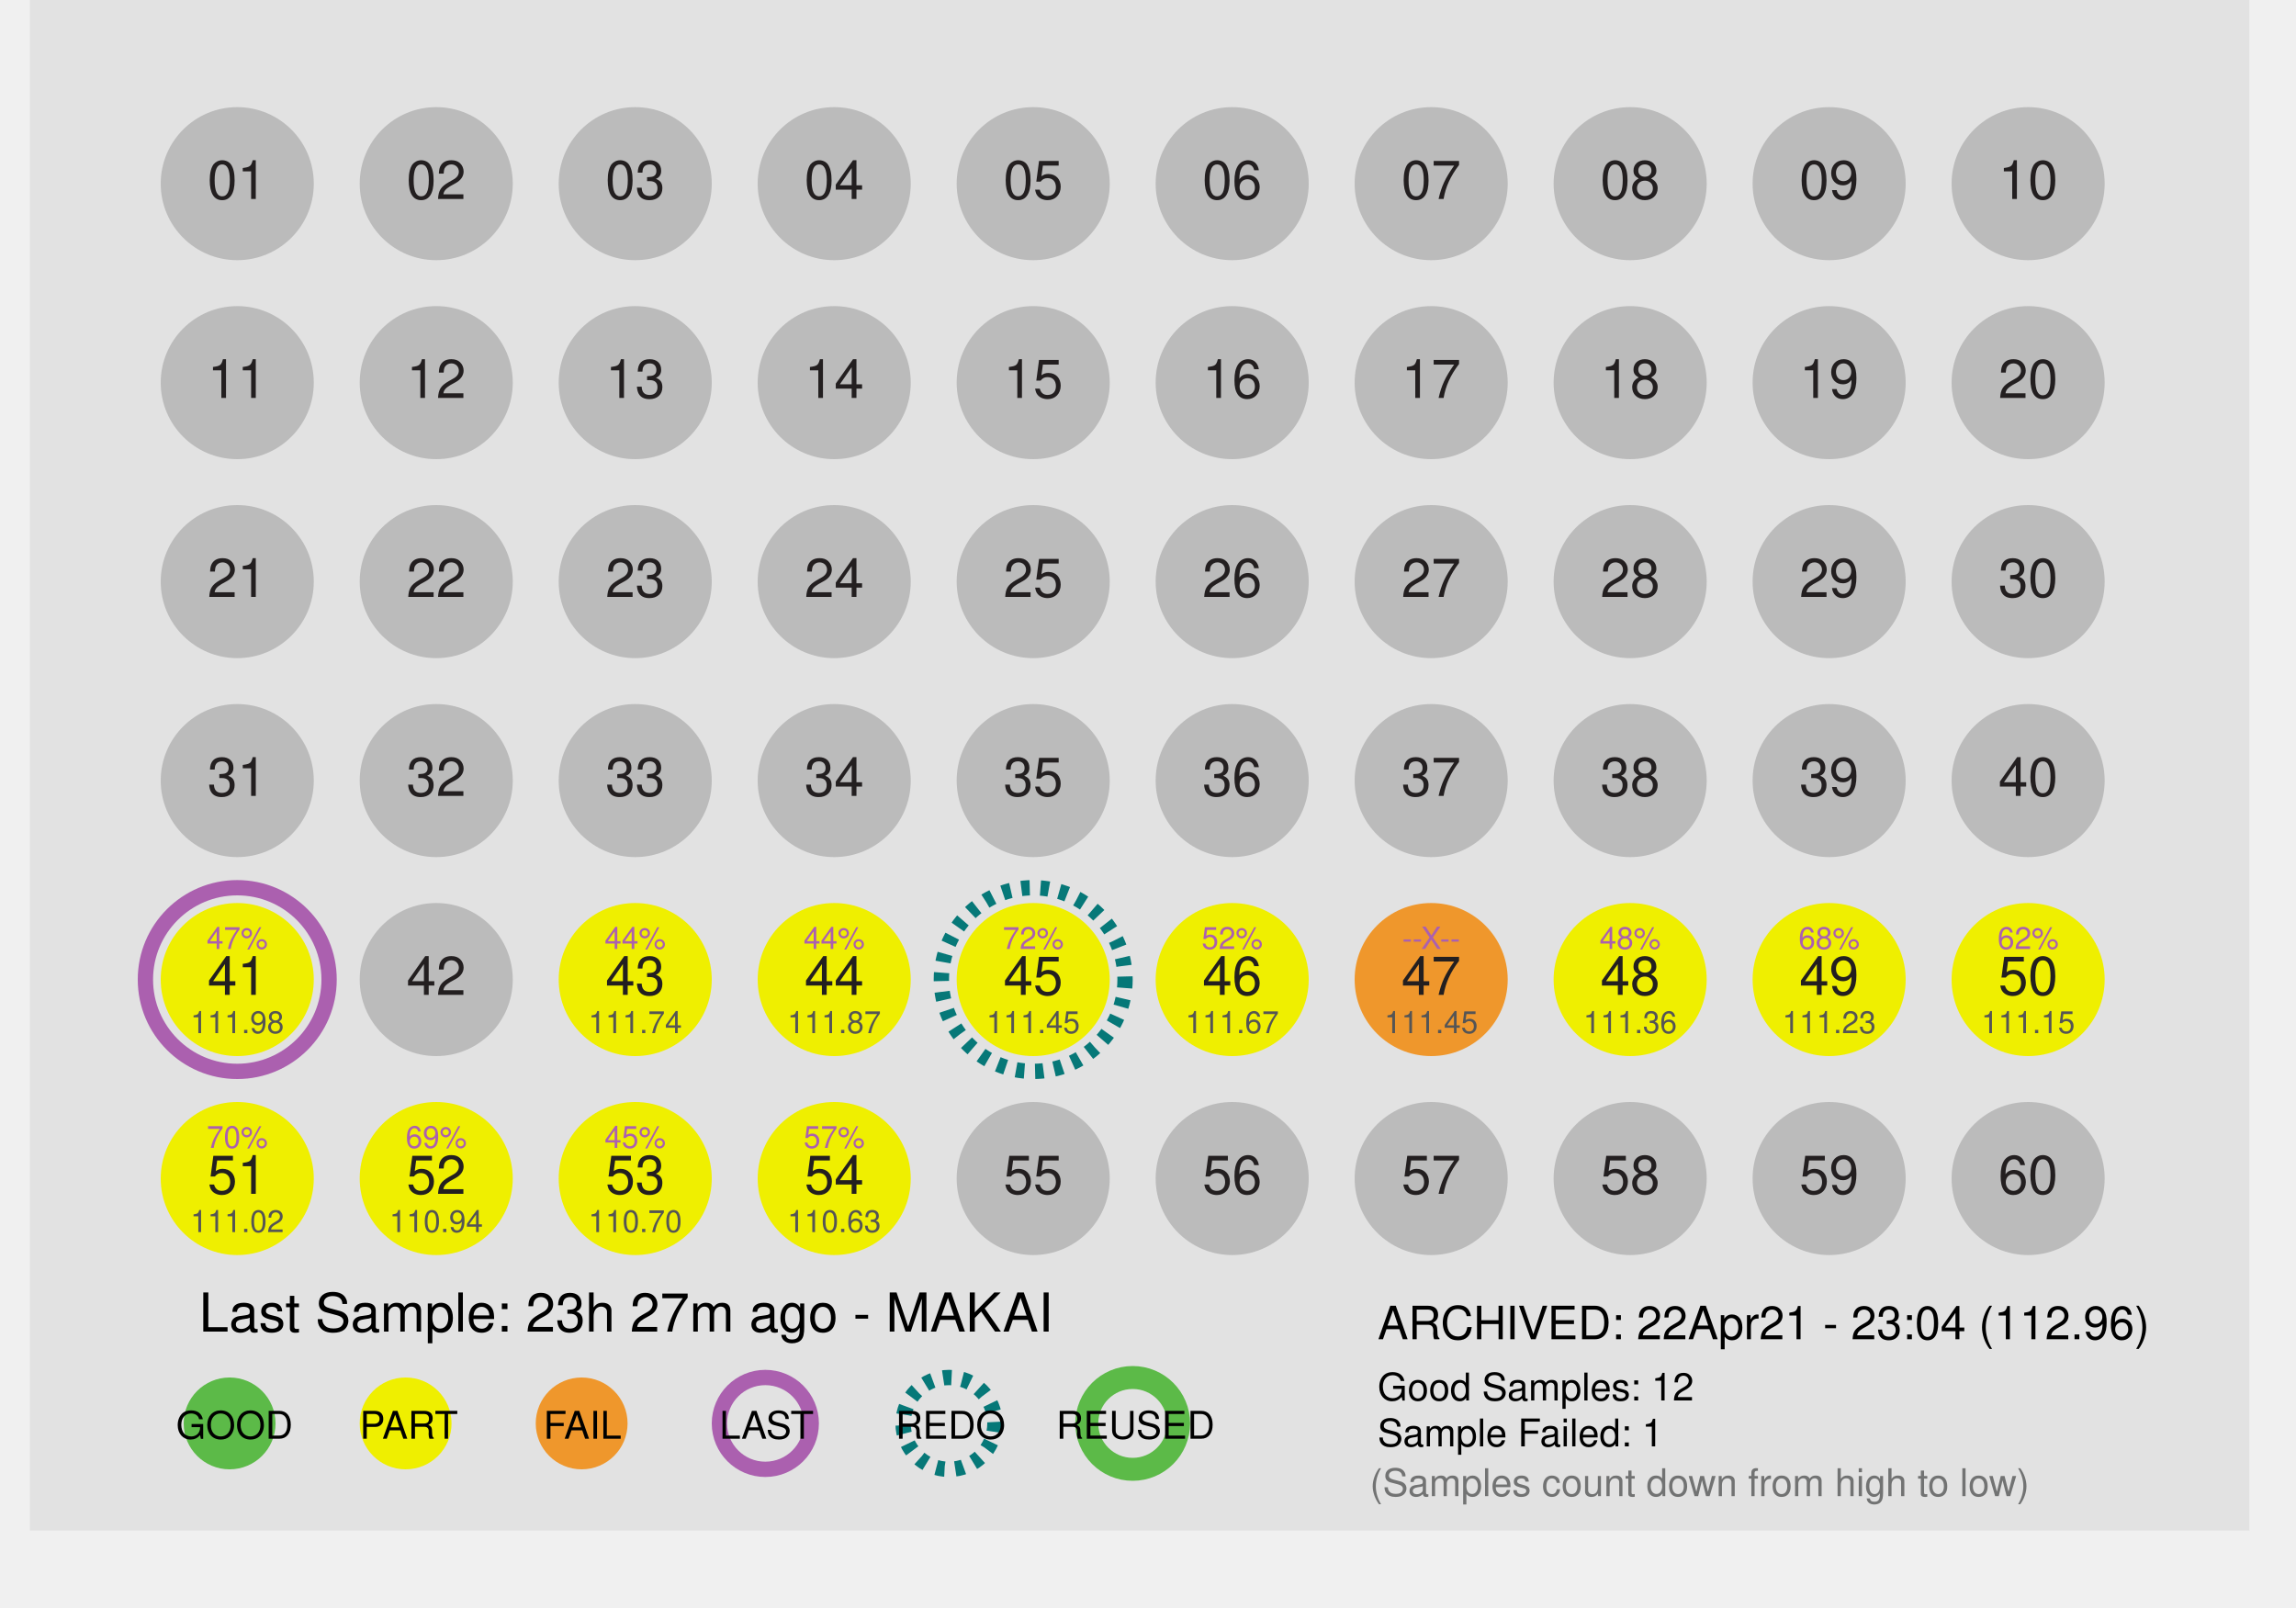
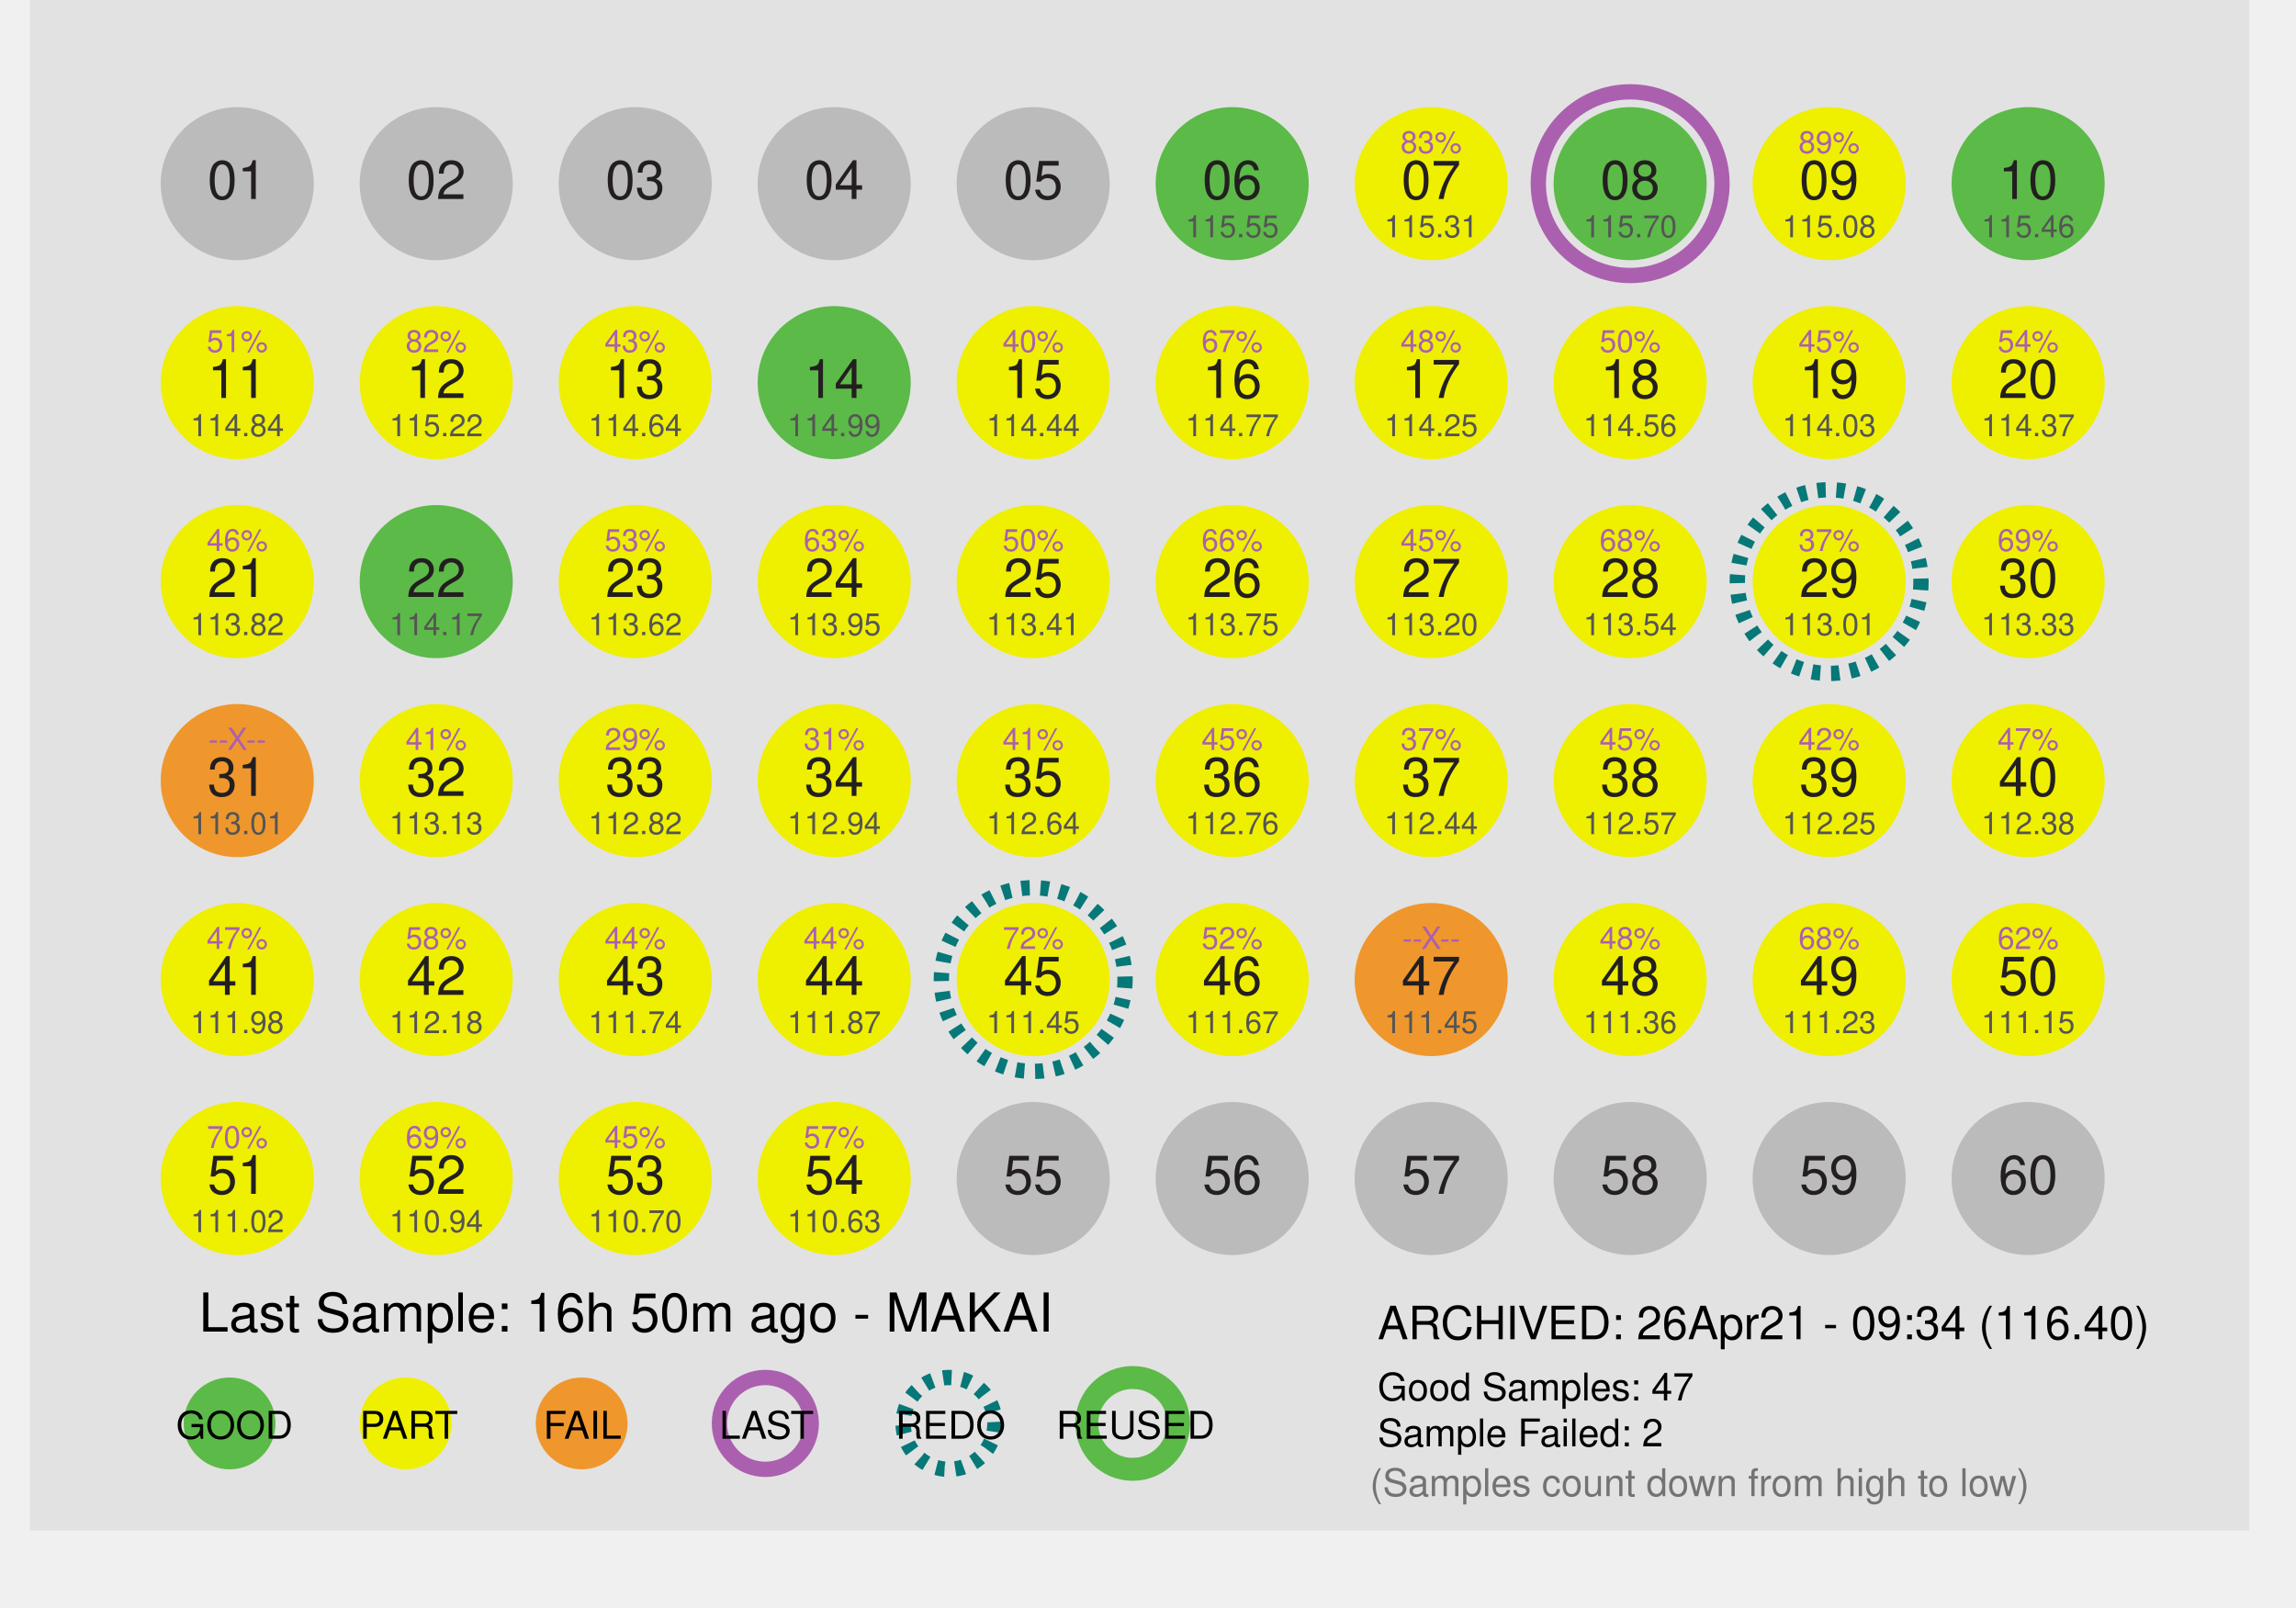
<svg xmlns="http://www.w3.org/2000/svg" id="Layer_1" data-name="Layer 1" x="0px" y="0px" viewBox="0 0 300 210" xml:space="preserve">
  <defs>
    <style>
 .st1 { fill: #dcddde; }
 .st2, .st3 { fill: #fff; }
 .st2 { stroke: #9b509f; }
 .st10, .st2, .st3 { stroke-miterlimit: 10; }
 .st10, .st2 { stroke-width: 2px; }
 .st3 { stroke: #231f20; }
 .st4 { fill: #ef972c; }
 .st5 { fill: #727373; }
 .st6 { fill: #5cba48; }
 .st7, .st8, .st9 { font-size: 7px; }
 .st7, .st8 { fill: #231f20; }
 .te5, .st7, .st9 { font-family: Helvetica; }
 .st8 { font-family: Helvetica-Bold, Helvetica; font-weight: 700; }
 .st9 { fill: #919396; }
 .st10 { fill: none; stroke: #fff; }

 .fill_gray { fill: #bbbbbb; }
 .fill_white { fill: #fff; }
 .stroke_purple { stroke: #ab60af; fill:none; stroke-width: 2px; }
 .stroke_black  { stroke: #000; fill:none; stroke-width: 2px; }
 .stroke_blue  { stroke: #067878; fill:none; stroke-width: 2px; stroke-dasharray:1.1 1.4;}
 .stroke_green  { stroke: #5cba48; fill:none; stroke-width: 3px;}
 .stroke_dash  { stroke-dasharray:1.1 1.4;}
 .stroke_2px { stroke-width: 2px; }
 .stroke_white { fill: none; stroke: #fff; }
 .stroke_none {stroke: none; fill:none};
 .stroke_darkGray { stroke: #231f20; fill: none; stroke-width: 2px;}
 .fill_orange { fill: #ef972c; }
 .fill_yellow { fill: #efef00; }
 .fill_lightgray { fill: #e2e2e2; }
 .thick_orange     { stroke-width:4px; fill:none; stroke: #ef972c; }
 .thick_yellow     { stroke-width:4px; fill:none; stroke: #f7ca0b; }
 .thick_gray       { stroke-width:4px; fill:none; stroke: #bbbbbb; }
 .thick_green      { stroke-width:4px; fill:none; stroke: #5cba48; }
 .fill_green { fill: #5cba48; }
 .font_size4 { font-size: 4px; }
 .font_size5 { font-size: 5px; }
 .font_size6 { font-size: 6px; }
 .font_size7 { font-size: 7px; }
 .font_size9 { font-size: 9px; }
 .fill_red {fill: #e24466; }
 .fill_purple {fill:#ab60af;}
 .fill_darkgray { fill: #555555; }
 .font_helv { font-family: Helvetica; }
 .font_helvBold { font-family: Helvetica-Bold, Helvetica; font-weight: 700; }
 .fill_lightergray { fill: #919396; }
    </style>
  </defs>
  <rect class="fill_lightgray" x="3.91" width="290" height="200" />
  <circle desc="c_big_01" class="stroke_none" cx="31" cy="24" r="12" />
  <circle desc="c_big_02" class="stroke_none" cx="57" cy="24" r="12" />
  <circle desc="c_big_03" class="stroke_none" cx="83" cy="24" r="12" />
  <circle desc="c_big_04" class="stroke_none" cx="109" cy="24" r="12" />
  <circle desc="c_big_05" class="stroke_none" cx="135" cy="24" r="12" />
  <circle desc="c_big_06" class="stroke_none" cx="161" cy="24" r="12" />
  <circle desc="c_big_07" class="stroke_none" cx="187" cy="24" r="12" />
-   <circle desc="c_big_08" class="stroke_none" cx="213" cy="24" r="12" />
+   <circle desc="c_big_08" class="stroke_purple" cx="213" cy="24" r="12" />
  <circle desc="c_big_09" class="stroke_none" cx="239" cy="24" r="12" />
  <circle desc="c_big_10" class="stroke_none" cx="265" cy="24" r="12" />
  <circle desc="c_big_11" class="stroke_none" cx="31" cy="50" r="12" />
  <circle desc="c_big_12" class="stroke_none" cx="57" cy="50" r="12" />
  <circle desc="c_big_13" class="stroke_none" cx="83" cy="50" r="12" />
  <circle desc="c_big_14" class="stroke_none" cx="109" cy="50" r="12" />
  <circle desc="c_big_15" class="stroke_none" cx="135" cy="50" r="12" />
  <circle desc="c_big_16" class="stroke_none" cx="161" cy="50" r="12" />
  <circle desc="c_big_17" class="stroke_none" cx="187" cy="50" r="12" />
  <circle desc="c_big_18" class="stroke_none" cx="213" cy="50" r="12" />
  <circle desc="c_big_19" class="stroke_none" cx="239" cy="50" r="12" />
  <circle desc="c_big_20" class="stroke_none" cx="265" cy="50" r="12" />
  <circle desc="c_big_21" class="stroke_none" cx="31" cy="76" r="12" />
  <circle desc="c_big_22" class="stroke_none" cx="57" cy="76" r="12" />
  <circle desc="c_big_23" class="stroke_none" cx="83" cy="76" r="12" />
  <circle desc="c_big_24" class="stroke_none" cx="109" cy="76" r="12" />
  <circle desc="c_big_25" class="stroke_none" cx="135" cy="76" r="12" />
  <circle desc="c_big_26" class="stroke_none" cx="161" cy="76" r="12" />
  <circle desc="c_big_27" class="stroke_none" cx="187" cy="76" r="12" />
  <circle desc="c_big_28" class="stroke_none" cx="213" cy="76" r="12" />
-   <circle desc="c_big_29" class="stroke_none" cx="239" cy="76" r="12" />
+   <circle desc="c_big_29" class="stroke_blue" cx="239" cy="76" r="12" />
  <circle desc="c_big_30" class="stroke_none" cx="265" cy="76" r="12" />
  <circle desc="c_big_31" class="stroke_none" cx="31" cy="102" r="12" />
  <circle desc="c_big_32" class="stroke_none" cx="57" cy="102" r="12" />
  <circle desc="c_big_33" class="stroke_none" cx="83" cy="102" r="12" />
  <circle desc="c_big_34" class="stroke_none" cx="109" cy="102" r="12" />
  <circle desc="c_big_35" class="stroke_none" cx="135" cy="102" r="12" />
  <circle desc="c_big_36" class="stroke_none" cx="161" cy="102" r="12" />
  <circle desc="c_big_37" class="stroke_none" cx="187" cy="102" r="12" />
  <circle desc="c_big_38" class="stroke_none" cx="213" cy="102" r="12" />
  <circle desc="c_big_39" class="stroke_none" cx="239" cy="102" r="12" />
  <circle desc="c_big_40" class="stroke_none" cx="265" cy="102" r="12" />
-   <circle desc="c_big_41" class="stroke_purple" cx="31" cy="128" r="12" />
+   <circle desc="c_big_41" class="stroke_none" cx="31" cy="128" r="12" />
  <circle desc="c_big_42" class="stroke_none" cx="57" cy="128" r="12" />
  <circle desc="c_big_43" class="stroke_none" cx="83" cy="128" r="12" />
  <circle desc="c_big_44" class="stroke_none" cx="109" cy="128" r="12" />
  <circle desc="c_big_45" class="stroke_blue" cx="135" cy="128" r="12" />
  <circle desc="c_big_46" class="stroke_none" cx="161" cy="128" r="12" />
  <circle desc="c_big_47" class="stroke_none" cx="187" cy="128" r="12" />
  <circle desc="c_big_48" class="stroke_none" cx="213" cy="128" r="12" />
  <circle desc="c_big_49" class="stroke_none" cx="239" cy="128" r="12" />
  <circle desc="c_big_50" class="stroke_none" cx="265" cy="128" r="12" />
  <circle desc="c_big_51" class="stroke_none" cx="31" cy="154" r="12" />
  <circle desc="c_big_52" class="stroke_none" cx="57" cy="154" r="12" />
  <circle desc="c_big_53" class="stroke_none" cx="83" cy="154" r="12" />
  <circle desc="c_big_54" class="stroke_none" cx="109" cy="154" r="12" />
  <circle desc="c_big_55" class="stroke_none" cx="135" cy="154" r="12" />
  <circle desc="c_big_56" class="stroke_none" cx="161" cy="154" r="12" />
  <circle desc="c_big_57" class="stroke_none" cx="187" cy="154" r="12" />
  <circle desc="c_big_58" class="stroke_none" cx="213" cy="154" r="12" />
  <circle desc="c_big_59" class="stroke_none" cx="239" cy="154" r="12" />
  <circle desc="c_big_60" class="stroke_none" cx="265" cy="154" r="12" />
  <circle desc="c_small_01" class="fill_gray" cx="31" cy="24" r="10" />
  <circle desc="c_small_02" class="fill_gray" cx="57" cy="24" r="10" />
  <circle desc="c_small_03" class="fill_gray" cx="83" cy="24" r="10" />
  <circle desc="c_small_04" class="fill_gray" cx="109" cy="24" r="10" />
  <circle desc="c_small_05" class="fill_gray" cx="135" cy="24" r="10" />
-   <circle desc="c_small_06" class="fill_gray" cx="161" cy="24" r="10" />
-   <circle desc="c_small_07" class="fill_gray" cx="187" cy="24" r="10" />
-   <circle desc="c_small_08" class="fill_gray" cx="213" cy="24" r="10" />
-   <circle desc="c_small_09" class="fill_gray" cx="239" cy="24" r="10" />
-   <circle desc="c_small_10" class="fill_gray" cx="265" cy="24" r="10" />
-   <circle desc="c_small_11" class="fill_gray" cx="31" cy="50" r="10" />
-   <circle desc="c_small_12" class="fill_gray" cx="57" cy="50" r="10" />
-   <circle desc="c_small_13" class="fill_gray" cx="83" cy="50" r="10" />
-   <circle desc="c_small_14" class="fill_gray" cx="109" cy="50" r="10" />
-   <circle desc="c_small_15" class="fill_gray" cx="135" cy="50" r="10" />
-   <circle desc="c_small_16" class="fill_gray" cx="161" cy="50" r="10" />
-   <circle desc="c_small_17" class="fill_gray" cx="187" cy="50" r="10" />
-   <circle desc="c_small_18" class="fill_gray" cx="213" cy="50" r="10" />
-   <circle desc="c_small_19" class="fill_gray" cx="239" cy="50" r="10" />
-   <circle desc="c_small_20" class="fill_gray" cx="265" cy="50" r="10" />
-   <circle desc="c_small_21" class="fill_gray" cx="31" cy="76" r="10" />
-   <circle desc="c_small_22" class="fill_gray" cx="57" cy="76" r="10" />
-   <circle desc="c_small_23" class="fill_gray" cx="83" cy="76" r="10" />
-   <circle desc="c_small_24" class="fill_gray" cx="109" cy="76" r="10" />
-   <circle desc="c_small_25" class="fill_gray" cx="135" cy="76" r="10" />
-   <circle desc="c_small_26" class="fill_gray" cx="161" cy="76" r="10" />
-   <circle desc="c_small_27" class="fill_gray" cx="187" cy="76" r="10" />
-   <circle desc="c_small_28" class="fill_gray" cx="213" cy="76" r="10" />
-   <circle desc="c_small_29" class="fill_gray" cx="239" cy="76" r="10" />
-   <circle desc="c_small_30" class="fill_gray" cx="265" cy="76" r="10" />
-   <circle desc="c_small_31" class="fill_gray" cx="31" cy="102" r="10" />
-   <circle desc="c_small_32" class="fill_gray" cx="57" cy="102" r="10" />
-   <circle desc="c_small_33" class="fill_gray" cx="83" cy="102" r="10" />
-   <circle desc="c_small_34" class="fill_gray" cx="109" cy="102" r="10" />
-   <circle desc="c_small_35" class="fill_gray" cx="135" cy="102" r="10" />
-   <circle desc="c_small_36" class="fill_gray" cx="161" cy="102" r="10" />
-   <circle desc="c_small_37" class="fill_gray" cx="187" cy="102" r="10" />
-   <circle desc="c_small_38" class="fill_gray" cx="213" cy="102" r="10" />
-   <circle desc="c_small_39" class="fill_gray" cx="239" cy="102" r="10" />
-   <circle desc="c_small_40" class="fill_gray" cx="265" cy="102" r="10" />
+   <circle desc="c_small_06" class="fill_green" cx="161" cy="24" r="10" />
+   <circle desc="c_small_07" class="fill_yellow" cx="187" cy="24" r="10" />
+   <circle desc="c_small_08" class="fill_green" cx="213" cy="24" r="10" />
+   <circle desc="c_small_09" class="fill_yellow" cx="239" cy="24" r="10" />
+   <circle desc="c_small_10" class="fill_green" cx="265" cy="24" r="10" />
+   <circle desc="c_small_11" class="fill_yellow" cx="31" cy="50" r="10" />
+   <circle desc="c_small_12" class="fill_yellow" cx="57" cy="50" r="10" />
+   <circle desc="c_small_13" class="fill_yellow" cx="83" cy="50" r="10" />
+   <circle desc="c_small_14" class="fill_green" cx="109" cy="50" r="10" />
+   <circle desc="c_small_15" class="fill_yellow" cx="135" cy="50" r="10" />
+   <circle desc="c_small_16" class="fill_yellow" cx="161" cy="50" r="10" />
+   <circle desc="c_small_17" class="fill_yellow" cx="187" cy="50" r="10" />
+   <circle desc="c_small_18" class="fill_yellow" cx="213" cy="50" r="10" />
+   <circle desc="c_small_19" class="fill_yellow" cx="239" cy="50" r="10" />
+   <circle desc="c_small_20" class="fill_yellow" cx="265" cy="50" r="10" />
+   <circle desc="c_small_21" class="fill_yellow" cx="31" cy="76" r="10" />
+   <circle desc="c_small_22" class="fill_green" cx="57" cy="76" r="10" />
+   <circle desc="c_small_23" class="fill_yellow" cx="83" cy="76" r="10" />
+   <circle desc="c_small_24" class="fill_yellow" cx="109" cy="76" r="10" />
+   <circle desc="c_small_25" class="fill_yellow" cx="135" cy="76" r="10" />
+   <circle desc="c_small_26" class="fill_yellow" cx="161" cy="76" r="10" />
+   <circle desc="c_small_27" class="fill_yellow" cx="187" cy="76" r="10" />
+   <circle desc="c_small_28" class="fill_yellow" cx="213" cy="76" r="10" />
+   <circle desc="c_small_29" class="fill_yellow" cx="239" cy="76" r="10" />
+   <circle desc="c_small_30" class="fill_yellow" cx="265" cy="76" r="10" />
+   <circle desc="c_small_31" class="fill_orange" cx="31" cy="102" r="10" />
+   <circle desc="c_small_32" class="fill_yellow" cx="57" cy="102" r="10" />
+   <circle desc="c_small_33" class="fill_yellow" cx="83" cy="102" r="10" />
+   <circle desc="c_small_34" class="fill_yellow" cx="109" cy="102" r="10" />
+   <circle desc="c_small_35" class="fill_yellow" cx="135" cy="102" r="10" />
+   <circle desc="c_small_36" class="fill_yellow" cx="161" cy="102" r="10" />
+   <circle desc="c_small_37" class="fill_yellow" cx="187" cy="102" r="10" />
+   <circle desc="c_small_38" class="fill_yellow" cx="213" cy="102" r="10" />
+   <circle desc="c_small_39" class="fill_yellow" cx="239" cy="102" r="10" />
+   <circle desc="c_small_40" class="fill_yellow" cx="265" cy="102" r="10" />
  <circle desc="c_small_41" class="fill_yellow" cx="31" cy="128" r="10" />
-   <circle desc="c_small_42" class="fill_gray" cx="57" cy="128" r="10" />
+   <circle desc="c_small_42" class="fill_yellow" cx="57" cy="128" r="10" />
  <circle desc="c_small_43" class="fill_yellow" cx="83" cy="128" r="10" />
  <circle desc="c_small_44" class="fill_yellow" cx="109" cy="128" r="10" />
  <circle desc="c_small_45" class="fill_yellow" cx="135" cy="128" r="10" />
  <circle desc="c_small_46" class="fill_yellow" cx="161" cy="128" r="10" />
  <circle desc="c_small_47" class="fill_orange" cx="187" cy="128" r="10" />
  <circle desc="c_small_48" class="fill_yellow" cx="213" cy="128" r="10" />
  <circle desc="c_small_49" class="fill_yellow" cx="239" cy="128" r="10" />
  <circle desc="c_small_50" class="fill_yellow" cx="265" cy="128" r="10" />
  <circle desc="c_small_51" class="fill_yellow" cx="31" cy="154" r="10" />
  <circle desc="c_small_52" class="fill_yellow" cx="57" cy="154" r="10" />
  <circle desc="c_small_53" class="fill_yellow" cx="83" cy="154" r="10" />
  <circle desc="c_small_54" class="fill_yellow" cx="109" cy="154" r="10" />
  <circle desc="c_small_55" class="fill_gray" cx="135" cy="154" r="10" />
  <circle desc="c_small_56" class="fill_gray" cx="161" cy="154" r="10" />
  <circle desc="c_small_57" class="fill_gray" cx="187" cy="154" r="10" />
  <circle desc="c_small_58" class="fill_gray" cx="213" cy="154" r="10" />
  <circle desc="c_small_59" class="fill_gray" cx="239" cy="154" r="10" />
  <circle desc="c_small_60" class="fill_gray" cx="265" cy="154" r="10" />
  <text desc="t_label_01" class="st7" text-anchor="middle" transform="translate(31 26)">01</text>
  <text desc="t_label_02" class="st7" text-anchor="middle" transform="translate(57 26)">02</text>
  <text desc="t_label_03" class="st7" text-anchor="middle" transform="translate(83 26)">03</text>
  <text desc="t_label_04" class="st7" text-anchor="middle" transform="translate(109 26)">04</text>
  <text desc="t_label_05" class="st7" text-anchor="middle" transform="translate(135 26)">05</text>
  <text desc="t_label_06" class="st7" text-anchor="middle" transform="translate(161 26)">06</text>
  <text desc="t_label_07" class="st7" text-anchor="middle" transform="translate(187 26)">07</text>
  <text desc="t_label_08" class="st7" text-anchor="middle" transform="translate(213 26)">08</text>
  <text desc="t_label_09" class="st7" text-anchor="middle" transform="translate(239 26)">09</text>
  <text desc="t_label_10" class="st7" text-anchor="middle" transform="translate(265 26)">10</text>
  <text desc="t_label_11" class="st7" text-anchor="middle" transform="translate(31 52)">11</text>
  <text desc="t_label_12" class="st7" text-anchor="middle" transform="translate(57 52)">12</text>
  <text desc="t_label_13" class="st7" text-anchor="middle" transform="translate(83 52)">13</text>
  <text desc="t_label_14" class="st7" text-anchor="middle" transform="translate(109 52)">14</text>
  <text desc="t_label_15" class="st7" text-anchor="middle" transform="translate(135 52)">15</text>
  <text desc="t_label_16" class="st7" text-anchor="middle" transform="translate(161 52)">16</text>
  <text desc="t_label_17" class="st7" text-anchor="middle" transform="translate(187 52)">17</text>
  <text desc="t_label_18" class="st7" text-anchor="middle" transform="translate(213 52)">18</text>
  <text desc="t_label_19" class="st7" text-anchor="middle" transform="translate(239 52)">19</text>
  <text desc="t_label_20" class="st7" text-anchor="middle" transform="translate(265 52)">20</text>
  <text desc="t_label_21" class="st7" text-anchor="middle" transform="translate(31 78)">21</text>
  <text desc="t_label_22" class="st7" text-anchor="middle" transform="translate(57 78)">22</text>
  <text desc="t_label_23" class="st7" text-anchor="middle" transform="translate(83 78)">23</text>
  <text desc="t_label_24" class="st7" text-anchor="middle" transform="translate(109 78)">24</text>
  <text desc="t_label_25" class="st7" text-anchor="middle" transform="translate(135 78)">25</text>
  <text desc="t_label_26" class="st7" text-anchor="middle" transform="translate(161 78)">26</text>
  <text desc="t_label_27" class="st7" text-anchor="middle" transform="translate(187 78)">27</text>
  <text desc="t_label_28" class="st7" text-anchor="middle" transform="translate(213 78)">28</text>
  <text desc="t_label_29" class="st7" text-anchor="middle" transform="translate(239 78)">29</text>
  <text desc="t_label_30" class="st7" text-anchor="middle" transform="translate(265 78)">30</text>
  <text desc="t_label_31" class="st7" text-anchor="middle" transform="translate(31 104)">31</text>
  <text desc="t_label_32" class="st7" text-anchor="middle" transform="translate(57 104)">32</text>
  <text desc="t_label_33" class="st7" text-anchor="middle" transform="translate(83 104)">33</text>
  <text desc="t_label_34" class="st7" text-anchor="middle" transform="translate(109 104)">34</text>
  <text desc="t_label_35" class="st7" text-anchor="middle" transform="translate(135 104)">35</text>
  <text desc="t_label_36" class="st7" text-anchor="middle" transform="translate(161 104)">36</text>
  <text desc="t_label_37" class="st7" text-anchor="middle" transform="translate(187 104)">37</text>
  <text desc="t_label_38" class="st7" text-anchor="middle" transform="translate(213 104)">38</text>
  <text desc="t_label_39" class="st7" text-anchor="middle" transform="translate(239 104)">39</text>
  <text desc="t_label_40" class="st7" text-anchor="middle" transform="translate(265 104)">40</text>
  <text desc="t_label_41" class="st7" text-anchor="middle" transform="translate(31 130)">41</text>
  <text desc="t_label_42" class="st7" text-anchor="middle" transform="translate(57 130)">42</text>
  <text desc="t_label_43" class="st7" text-anchor="middle" transform="translate(83 130)">43</text>
  <text desc="t_label_44" class="st7" text-anchor="middle" transform="translate(109 130)">44</text>
  <text desc="t_label_45" class="st7" text-anchor="middle" transform="translate(135 130)">45</text>
  <text desc="t_label_46" class="st7" text-anchor="middle" transform="translate(161 130)">46</text>
  <text desc="t_label_47" class="st7" text-anchor="middle" transform="translate(187 130)">47</text>
  <text desc="t_label_48" class="st7" text-anchor="middle" transform="translate(213 130)">48</text>
  <text desc="t_label_49" class="st7" text-anchor="middle" transform="translate(239 130)">49</text>
  <text desc="t_label_50" class="st7" text-anchor="middle" transform="translate(265 130)">50</text>
  <text desc="t_label_51" class="st7" text-anchor="middle" transform="translate(31 156)">51</text>
  <text desc="t_label_52" class="st7" text-anchor="middle" transform="translate(57 156)">52</text>
  <text desc="t_label_53" class="st7" text-anchor="middle" transform="translate(83 156)">53</text>
  <text desc="t_label_54" class="st7" text-anchor="middle" transform="translate(109 156)">54</text>
  <text desc="t_label_55" class="st7" text-anchor="middle" transform="translate(135 156)">55</text>
  <text desc="t_label_56" class="st7" text-anchor="middle" transform="translate(161 156)">56</text>
  <text desc="t_label_57" class="st7" text-anchor="middle" transform="translate(187 156)">57</text>
  <text desc="t_label_58" class="st7" text-anchor="middle" transform="translate(213 156)">58</text>
  <text desc="t_label_59" class="st7" text-anchor="middle" transform="translate(239 156)">59</text>
  <text desc="t_label_60" class="st7" text-anchor="middle" transform="translate(265 156)">60</text>
  <text desc="pct_label_01" text-anchor="middle" class="te5 font_size4 fill_purple" transform="translate(31 20)" />
  <text desc="pct_label_02" text-anchor="middle" class="te5 font_size4 fill_purple" transform="translate(57 20)" />
  <text desc="pct_label_03" text-anchor="middle" class="te5 font_size4 fill_purple" transform="translate(83 20)" />
  <text desc="pct_label_04" text-anchor="middle" class="te5 font_size4 fill_purple" transform="translate(109 20)" />
  <text desc="pct_label_05" text-anchor="middle" class="te5 font_size4 fill_purple" transform="translate(135 20)" />
  <text desc="pct_label_06" text-anchor="middle" class="te5 font_size4 fill_purple" transform="translate(161 20)" />
-   <text desc="pct_label_07" text-anchor="middle" class="te5 font_size4 fill_purple" transform="translate(187 20)" />
+   <text desc="pct_label_07" text-anchor="middle" class="te5 font_size4 fill_purple" transform="translate(187 20)">83%</text>
  <text desc="pct_label_08" text-anchor="middle" class="te5 font_size4 fill_purple" transform="translate(213 20)" />
-   <text desc="pct_label_09" text-anchor="middle" class="te5 font_size4 fill_purple" transform="translate(239 20)" />
+   <text desc="pct_label_09" text-anchor="middle" class="te5 font_size4 fill_purple" transform="translate(239 20)">89%</text>
  <text desc="pct_label_10" text-anchor="middle" class="te5 font_size4 fill_purple" transform="translate(265 20)" />
-   <text desc="pct_label_11" text-anchor="middle" class="te5 font_size4 fill_purple" transform="translate(31 46)" />
-   <text desc="pct_label_12" text-anchor="middle" class="te5 font_size4 fill_purple" transform="translate(57 46)" />
-   <text desc="pct_label_13" text-anchor="middle" class="te5 font_size4 fill_purple" transform="translate(83 46)" />
+   <text desc="pct_label_11" text-anchor="middle" class="te5 font_size4 fill_purple" transform="translate(31 46)">51%</text>
+   <text desc="pct_label_12" text-anchor="middle" class="te5 font_size4 fill_purple" transform="translate(57 46)">82%</text>
+   <text desc="pct_label_13" text-anchor="middle" class="te5 font_size4 fill_purple" transform="translate(83 46)">43%</text>
  <text desc="pct_label_14" text-anchor="middle" class="te5 font_size4 fill_purple" transform="translate(109 46)" />
-   <text desc="pct_label_15" text-anchor="middle" class="te5 font_size4 fill_purple" transform="translate(135 46)" />
-   <text desc="pct_label_16" text-anchor="middle" class="te5 font_size4 fill_purple" transform="translate(161 46)" />
-   <text desc="pct_label_17" text-anchor="middle" class="te5 font_size4 fill_purple" transform="translate(187 46)" />
-   <text desc="pct_label_18" text-anchor="middle" class="te5 font_size4 fill_purple" transform="translate(213 46)" />
-   <text desc="pct_label_19" text-anchor="middle" class="te5 font_size4 fill_purple" transform="translate(239 46)" />
-   <text desc="pct_label_20" text-anchor="middle" class="te5 font_size4 fill_purple" transform="translate(265 46)" />
-   <text desc="pct_label_21" text-anchor="middle" class="te5 font_size4 fill_purple" transform="translate(31 72)" />
+   <text desc="pct_label_15" text-anchor="middle" class="te5 font_size4 fill_purple" transform="translate(135 46)">40%</text>
+   <text desc="pct_label_16" text-anchor="middle" class="te5 font_size4 fill_purple" transform="translate(161 46)">67%</text>
+   <text desc="pct_label_17" text-anchor="middle" class="te5 font_size4 fill_purple" transform="translate(187 46)">48%</text>
+   <text desc="pct_label_18" text-anchor="middle" class="te5 font_size4 fill_purple" transform="translate(213 46)">50%</text>
+   <text desc="pct_label_19" text-anchor="middle" class="te5 font_size4 fill_purple" transform="translate(239 46)">45%</text>
+   <text desc="pct_label_20" text-anchor="middle" class="te5 font_size4 fill_purple" transform="translate(265 46)">54%</text>
+   <text desc="pct_label_21" text-anchor="middle" class="te5 font_size4 fill_purple" transform="translate(31 72)">46%</text>
  <text desc="pct_label_22" text-anchor="middle" class="te5 font_size4 fill_purple" transform="translate(57 72)" />
-   <text desc="pct_label_23" text-anchor="middle" class="te5 font_size4 fill_purple" transform="translate(83 72)" />
-   <text desc="pct_label_24" text-anchor="middle" class="te5 font_size4 fill_purple" transform="translate(109 72)" />
-   <text desc="pct_label_25" text-anchor="middle" class="te5 font_size4 fill_purple" transform="translate(135 72)" />
-   <text desc="pct_label_26" text-anchor="middle" class="te5 font_size4 fill_purple" transform="translate(161 72)" />
-   <text desc="pct_label_27" text-anchor="middle" class="te5 font_size4 fill_purple" transform="translate(187 72)" />
-   <text desc="pct_label_28" text-anchor="middle" class="te5 font_size4 fill_purple" transform="translate(213 72)" />
-   <text desc="pct_label_29" text-anchor="middle" class="te5 font_size4 fill_purple" transform="translate(239 72)" />
-   <text desc="pct_label_30" text-anchor="middle" class="te5 font_size4 fill_purple" transform="translate(265 72)" />
-   <text desc="pct_label_31" text-anchor="middle" class="te5 font_size4 fill_purple" transform="translate(31 98)" />
-   <text desc="pct_label_32" text-anchor="middle" class="te5 font_size4 fill_purple" transform="translate(57 98)" />
-   <text desc="pct_label_33" text-anchor="middle" class="te5 font_size4 fill_purple" transform="translate(83 98)" />
-   <text desc="pct_label_34" text-anchor="middle" class="te5 font_size4 fill_purple" transform="translate(109 98)" />
-   <text desc="pct_label_35" text-anchor="middle" class="te5 font_size4 fill_purple" transform="translate(135 98)" />
-   <text desc="pct_label_36" text-anchor="middle" class="te5 font_size4 fill_purple" transform="translate(161 98)" />
-   <text desc="pct_label_37" text-anchor="middle" class="te5 font_size4 fill_purple" transform="translate(187 98)" />
-   <text desc="pct_label_38" text-anchor="middle" class="te5 font_size4 fill_purple" transform="translate(213 98)" />
-   <text desc="pct_label_39" text-anchor="middle" class="te5 font_size4 fill_purple" transform="translate(239 98)" />
-   <text desc="pct_label_40" text-anchor="middle" class="te5 font_size4 fill_purple" transform="translate(265 98)" />
+   <text desc="pct_label_23" text-anchor="middle" class="te5 font_size4 fill_purple" transform="translate(83 72)">53%</text>
+   <text desc="pct_label_24" text-anchor="middle" class="te5 font_size4 fill_purple" transform="translate(109 72)">63%</text>
+   <text desc="pct_label_25" text-anchor="middle" class="te5 font_size4 fill_purple" transform="translate(135 72)">50%</text>
+   <text desc="pct_label_26" text-anchor="middle" class="te5 font_size4 fill_purple" transform="translate(161 72)">66%</text>
+   <text desc="pct_label_27" text-anchor="middle" class="te5 font_size4 fill_purple" transform="translate(187 72)">45%</text>
+   <text desc="pct_label_28" text-anchor="middle" class="te5 font_size4 fill_purple" transform="translate(213 72)">68%</text>
+   <text desc="pct_label_29" text-anchor="middle" class="te5 font_size4 fill_purple" transform="translate(239 72)">37%</text>
+   <text desc="pct_label_30" text-anchor="middle" class="te5 font_size4 fill_purple" transform="translate(265 72)">69%</text>
+   <text desc="pct_label_31" text-anchor="middle" class="te5 font_size4 fill_purple" transform="translate(31 98)">--X--</text>
+   <text desc="pct_label_32" text-anchor="middle" class="te5 font_size4 fill_purple" transform="translate(57 98)">41%</text>
+   <text desc="pct_label_33" text-anchor="middle" class="te5 font_size4 fill_purple" transform="translate(83 98)">29%</text>
+   <text desc="pct_label_34" text-anchor="middle" class="te5 font_size4 fill_purple" transform="translate(109 98)">31%</text>
+   <text desc="pct_label_35" text-anchor="middle" class="te5 font_size4 fill_purple" transform="translate(135 98)">41%</text>
+   <text desc="pct_label_36" text-anchor="middle" class="te5 font_size4 fill_purple" transform="translate(161 98)">45%</text>
+   <text desc="pct_label_37" text-anchor="middle" class="te5 font_size4 fill_purple" transform="translate(187 98)">37%</text>
+   <text desc="pct_label_38" text-anchor="middle" class="te5 font_size4 fill_purple" transform="translate(213 98)">45%</text>
+   <text desc="pct_label_39" text-anchor="middle" class="te5 font_size4 fill_purple" transform="translate(239 98)">42%</text>
+   <text desc="pct_label_40" text-anchor="middle" class="te5 font_size4 fill_purple" transform="translate(265 98)">47%</text>
  <text desc="pct_label_41" text-anchor="middle" class="te5 font_size4 fill_purple" transform="translate(31 124)">47%</text>
-   <text desc="pct_label_42" text-anchor="middle" class="te5 font_size4 fill_purple" transform="translate(57 124)" />
+   <text desc="pct_label_42" text-anchor="middle" class="te5 font_size4 fill_purple" transform="translate(57 124)">58%</text>
  <text desc="pct_label_43" text-anchor="middle" class="te5 font_size4 fill_purple" transform="translate(83 124)">44%</text>
  <text desc="pct_label_44" text-anchor="middle" class="te5 font_size4 fill_purple" transform="translate(109 124)">44%</text>
  <text desc="pct_label_45" text-anchor="middle" class="te5 font_size4 fill_purple" transform="translate(135 124)">72%</text>
  <text desc="pct_label_46" text-anchor="middle" class="te5 font_size4 fill_purple" transform="translate(161 124)">52%</text>
  <text desc="pct_label_47" text-anchor="middle" class="te5 font_size4 fill_purple" transform="translate(187 124)">--X--</text>
  <text desc="pct_label_48" text-anchor="middle" class="te5 font_size4 fill_purple" transform="translate(213 124)">48%</text>
  <text desc="pct_label_49" text-anchor="middle" class="te5 font_size4 fill_purple" transform="translate(239 124)">68%</text>
  <text desc="pct_label_50" text-anchor="middle" class="te5 font_size4 fill_purple" transform="translate(265 124)">62%</text>
  <text desc="pct_label_51" text-anchor="middle" class="te5 font_size4 fill_purple" transform="translate(31 150)">70%</text>
  <text desc="pct_label_52" text-anchor="middle" class="te5 font_size4 fill_purple" transform="translate(57 150)">69%</text>
  <text desc="pct_label_53" text-anchor="middle" class="te5 font_size4 fill_purple" transform="translate(83 150)">45%</text>
  <text desc="pct_label_54" text-anchor="middle" class="te5 font_size4 fill_purple" transform="translate(109 150)">57%</text>
  <text desc="pct_label_55" text-anchor="middle" class="te5 font_size4 fill_purple" transform="translate(135 150)" />
  <text desc="pct_label_56" text-anchor="middle" class="te5 font_size4 fill_purple" transform="translate(161 150)" />
  <text desc="pct_label_57" text-anchor="middle" class="te5 font_size4 fill_purple" transform="translate(187 150)" />
  <text desc="pct_label_58" text-anchor="middle" class="te5 font_size4 fill_purple" transform="translate(213 150)" />
  <text desc="pct_label_59" text-anchor="middle" class="te5 font_size4 fill_purple" transform="translate(239 150)" />
  <text desc="pct_label_60" text-anchor="middle" class="te5 font_size4 fill_purple" transform="translate(265 150)" />
  <text desc="time_label_01" text-anchor="middle" class="te5 font_size4 fill_darkgray" transform="translate(31 31)" />
  <text desc="time_label_02" text-anchor="middle" class="te5 font_size4 fill_darkgray" transform="translate(57 31)" />
  <text desc="time_label_03" text-anchor="middle" class="te5 font_size4 fill_darkgray" transform="translate(83 31)" />
  <text desc="time_label_04" text-anchor="middle" class="te5 font_size4 fill_darkgray" transform="translate(109 31)" />
  <text desc="time_label_05" text-anchor="middle" class="te5 font_size4 fill_darkgray" transform="translate(135 31)" />
-   <text desc="time_label_06" text-anchor="middle" class="te5 font_size4 fill_darkgray" transform="translate(161 31)" />
-   <text desc="time_label_07" text-anchor="middle" class="te5 font_size4 fill_darkgray" transform="translate(187 31)" />
-   <text desc="time_label_08" text-anchor="middle" class="te5 font_size4 fill_darkgray" transform="translate(213 31)" />
-   <text desc="time_label_09" text-anchor="middle" class="te5 font_size4 fill_darkgray" transform="translate(239 31)" />
-   <text desc="time_label_10" text-anchor="middle" class="te5 font_size4 fill_darkgray" transform="translate(265 31)" />
-   <text desc="time_label_11" text-anchor="middle" class="te5 font_size4 fill_darkgray" transform="translate(31 57)" />
-   <text desc="time_label_12" text-anchor="middle" class="te5 font_size4 fill_darkgray" transform="translate(57 57)" />
-   <text desc="time_label_13" text-anchor="middle" class="te5 font_size4 fill_darkgray" transform="translate(83 57)" />
-   <text desc="time_label_14" text-anchor="middle" class="te5 font_size4 fill_darkgray" transform="translate(109 57)" />
-   <text desc="time_label_15" text-anchor="middle" class="te5 font_size4 fill_darkgray" transform="translate(135 57)" />
-   <text desc="time_label_16" text-anchor="middle" class="te5 font_size4 fill_darkgray" transform="translate(161 57)" />
-   <text desc="time_label_17" text-anchor="middle" class="te5 font_size4 fill_darkgray" transform="translate(187 57)" />
-   <text desc="time_label_18" text-anchor="middle" class="te5 font_size4 fill_darkgray" transform="translate(213 57)" />
-   <text desc="time_label_19" text-anchor="middle" class="te5 font_size4 fill_darkgray" transform="translate(239 57)" />
-   <text desc="time_label_20" text-anchor="middle" class="te5 font_size4 fill_darkgray" transform="translate(265 57)" />
-   <text desc="time_label_21" text-anchor="middle" class="te5 font_size4 fill_darkgray" transform="translate(31 83)" />
-   <text desc="time_label_22" text-anchor="middle" class="te5 font_size4 fill_darkgray" transform="translate(57 83)" />
-   <text desc="time_label_23" text-anchor="middle" class="te5 font_size4 fill_darkgray" transform="translate(83 83)" />
-   <text desc="time_label_24" text-anchor="middle" class="te5 font_size4 fill_darkgray" transform="translate(109 83)" />
-   <text desc="time_label_25" text-anchor="middle" class="te5 font_size4 fill_darkgray" transform="translate(135 83)" />
-   <text desc="time_label_26" text-anchor="middle" class="te5 font_size4 fill_darkgray" transform="translate(161 83)" />
-   <text desc="time_label_27" text-anchor="middle" class="te5 font_size4 fill_darkgray" transform="translate(187 83)" />
-   <text desc="time_label_28" text-anchor="middle" class="te5 font_size4 fill_darkgray" transform="translate(213 83)" />
-   <text desc="time_label_29" text-anchor="middle" class="te5 font_size4 fill_darkgray" transform="translate(239 83)" />
-   <text desc="time_label_30" text-anchor="middle" class="te5 font_size4 fill_darkgray" transform="translate(265 83)" />
-   <text desc="time_label_31" text-anchor="middle" class="te5 font_size4 fill_darkgray" transform="translate(31 109)" />
-   <text desc="time_label_32" text-anchor="middle" class="te5 font_size4 fill_darkgray" transform="translate(57 109)" />
-   <text desc="time_label_33" text-anchor="middle" class="te5 font_size4 fill_darkgray" transform="translate(83 109)" />
-   <text desc="time_label_34" text-anchor="middle" class="te5 font_size4 fill_darkgray" transform="translate(109 109)" />
-   <text desc="time_label_35" text-anchor="middle" class="te5 font_size4 fill_darkgray" transform="translate(135 109)" />
-   <text desc="time_label_36" text-anchor="middle" class="te5 font_size4 fill_darkgray" transform="translate(161 109)" />
-   <text desc="time_label_37" text-anchor="middle" class="te5 font_size4 fill_darkgray" transform="translate(187 109)" />
-   <text desc="time_label_38" text-anchor="middle" class="te5 font_size4 fill_darkgray" transform="translate(213 109)" />
-   <text desc="time_label_39" text-anchor="middle" class="te5 font_size4 fill_darkgray" transform="translate(239 109)" />
-   <text desc="time_label_40" text-anchor="middle" class="te5 font_size4 fill_darkgray" transform="translate(265 109)" />
+   <text desc="time_label_06" text-anchor="middle" class="te5 font_size4 fill_darkgray" transform="translate(161 31)">115.55</text>
+   <text desc="time_label_07" text-anchor="middle" class="te5 font_size4 fill_darkgray" transform="translate(187 31)">115.31</text>
+   <text desc="time_label_08" text-anchor="middle" class="te5 font_size4 fill_darkgray" transform="translate(213 31)">115.70</text>
+   <text desc="time_label_09" text-anchor="middle" class="te5 font_size4 fill_darkgray" transform="translate(239 31)">115.08</text>
+   <text desc="time_label_10" text-anchor="middle" class="te5 font_size4 fill_darkgray" transform="translate(265 31)">115.46</text>
+   <text desc="time_label_11" text-anchor="middle" class="te5 font_size4 fill_darkgray" transform="translate(31 57)">114.84</text>
+   <text desc="time_label_12" text-anchor="middle" class="te5 font_size4 fill_darkgray" transform="translate(57 57)">115.22</text>
+   <text desc="time_label_13" text-anchor="middle" class="te5 font_size4 fill_darkgray" transform="translate(83 57)">114.64</text>
+   <text desc="time_label_14" text-anchor="middle" class="te5 font_size4 fill_darkgray" transform="translate(109 57)">114.99</text>
+   <text desc="time_label_15" text-anchor="middle" class="te5 font_size4 fill_darkgray" transform="translate(135 57)">114.44</text>
+   <text desc="time_label_16" text-anchor="middle" class="te5 font_size4 fill_darkgray" transform="translate(161 57)">114.77</text>
+   <text desc="time_label_17" text-anchor="middle" class="te5 font_size4 fill_darkgray" transform="translate(187 57)">114.25</text>
+   <text desc="time_label_18" text-anchor="middle" class="te5 font_size4 fill_darkgray" transform="translate(213 57)">114.56</text>
+   <text desc="time_label_19" text-anchor="middle" class="te5 font_size4 fill_darkgray" transform="translate(239 57)">114.03</text>
+   <text desc="time_label_20" text-anchor="middle" class="te5 font_size4 fill_darkgray" transform="translate(265 57)">114.37</text>
+   <text desc="time_label_21" text-anchor="middle" class="te5 font_size4 fill_darkgray" transform="translate(31 83)">113.82</text>
+   <text desc="time_label_22" text-anchor="middle" class="te5 font_size4 fill_darkgray" transform="translate(57 83)">114.17</text>
+   <text desc="time_label_23" text-anchor="middle" class="te5 font_size4 fill_darkgray" transform="translate(83 83)">113.62</text>
+   <text desc="time_label_24" text-anchor="middle" class="te5 font_size4 fill_darkgray" transform="translate(109 83)">113.95</text>
+   <text desc="time_label_25" text-anchor="middle" class="te5 font_size4 fill_darkgray" transform="translate(135 83)">113.41</text>
+   <text desc="time_label_26" text-anchor="middle" class="te5 font_size4 fill_darkgray" transform="translate(161 83)">113.75</text>
+   <text desc="time_label_27" text-anchor="middle" class="te5 font_size4 fill_darkgray" transform="translate(187 83)">113.20</text>
+   <text desc="time_label_28" text-anchor="middle" class="te5 font_size4 fill_darkgray" transform="translate(213 83)">113.54</text>
+   <text desc="time_label_29" text-anchor="middle" class="te5 font_size4 fill_darkgray" transform="translate(239 83)">113.01</text>
+   <text desc="time_label_30" text-anchor="middle" class="te5 font_size4 fill_darkgray" transform="translate(265 83)">113.33</text>
+   <text desc="time_label_31" text-anchor="middle" class="te5 font_size4 fill_darkgray" transform="translate(31 109)">113.01</text>
+   <text desc="time_label_32" text-anchor="middle" class="te5 font_size4 fill_darkgray" transform="translate(57 109)">113.13</text>
+   <text desc="time_label_33" text-anchor="middle" class="te5 font_size4 fill_darkgray" transform="translate(83 109)">112.82</text>
+   <text desc="time_label_34" text-anchor="middle" class="te5 font_size4 fill_darkgray" transform="translate(109 109)">112.94</text>
+   <text desc="time_label_35" text-anchor="middle" class="te5 font_size4 fill_darkgray" transform="translate(135 109)">112.64</text>
+   <text desc="time_label_36" text-anchor="middle" class="te5 font_size4 fill_darkgray" transform="translate(161 109)">112.76</text>
+   <text desc="time_label_37" text-anchor="middle" class="te5 font_size4 fill_darkgray" transform="translate(187 109)">112.44</text>
+   <text desc="time_label_38" text-anchor="middle" class="te5 font_size4 fill_darkgray" transform="translate(213 109)">112.57</text>
+   <text desc="time_label_39" text-anchor="middle" class="te5 font_size4 fill_darkgray" transform="translate(239 109)">112.25</text>
+   <text desc="time_label_40" text-anchor="middle" class="te5 font_size4 fill_darkgray" transform="translate(265 109)">112.38</text>
  <text desc="time_label_41" text-anchor="middle" class="te5 font_size4 fill_darkgray" transform="translate(31 135)">111.98</text>
-   <text desc="time_label_42" text-anchor="middle" class="te5 font_size4 fill_darkgray" transform="translate(57 135)" />
+   <text desc="time_label_42" text-anchor="middle" class="te5 font_size4 fill_darkgray" transform="translate(57 135)">112.18</text>
  <text desc="time_label_43" text-anchor="middle" class="te5 font_size4 fill_darkgray" transform="translate(83 135)">111.74</text>
  <text desc="time_label_44" text-anchor="middle" class="te5 font_size4 fill_darkgray" transform="translate(109 135)">111.87</text>
  <text desc="time_label_45" text-anchor="middle" class="te5 font_size4 fill_darkgray" transform="translate(135 135)">111.45</text>
  <text desc="time_label_46" text-anchor="middle" class="te5 font_size4 fill_darkgray" transform="translate(161 135)">111.67</text>
  <text desc="time_label_47" text-anchor="middle" class="te5 font_size4 fill_darkgray" transform="translate(187 135)">111.45</text>
  <text desc="time_label_48" text-anchor="middle" class="te5 font_size4 fill_darkgray" transform="translate(213 135)">111.36</text>
  <text desc="time_label_49" text-anchor="middle" class="te5 font_size4 fill_darkgray" transform="translate(239 135)">111.23</text>
  <text desc="time_label_50" text-anchor="middle" class="te5 font_size4 fill_darkgray" transform="translate(265 135)">111.15</text>
  <text desc="time_label_51" text-anchor="middle" class="te5 font_size4 fill_darkgray" transform="translate(31 161)">111.02</text>
  <text desc="time_label_52" text-anchor="middle" class="te5 font_size4 fill_darkgray" transform="translate(57 161)">110.94</text>
  <text desc="time_label_53" text-anchor="middle" class="te5 font_size4 fill_darkgray" transform="translate(83 161)">110.70</text>
  <text desc="time_label_54" text-anchor="middle" class="te5 font_size4 fill_darkgray" transform="translate(109 161)">110.63</text>
  <text desc="time_label_55" text-anchor="middle" class="te5 font_size4 fill_darkgray" transform="translate(135 161)" />
  <text desc="time_label_56" text-anchor="middle" class="te5 font_size4 fill_darkgray" transform="translate(161 161)" />
  <text desc="time_label_57" text-anchor="middle" class="te5 font_size4 fill_darkgray" transform="translate(187 161)" />
  <text desc="time_label_58" text-anchor="middle" class="te5 font_size4 fill_darkgray" transform="translate(213 161)" />
  <text desc="time_label_59" text-anchor="middle" class="te5 font_size4 fill_darkgray" transform="translate(239 161)" />
  <text desc="time_label_60" text-anchor="middle" class="te5 font_size4 fill_darkgray" transform="translate(265 161)" />
-   <text class="font_helv font_size7" transform="translate(26 174)">Last Sample: 23h 27m ago - MAKAI</text>
-   <text class="font_helv font_size6" transform="translate(180 175)">ARCHIVED: 22Apr21 - 23:04 (112.96)</text>
-   <text class="te5 font_size5" transform="translate(180 183)">Good Samples: 12 </text>
-   <text class="te5 font_size5" transform="translate(180 189)">Sample Failed: 1</text>
+   <text class="font_helv font_size7" transform="translate(26 174)">Last Sample: 16h 50m ago - MAKAI</text>
+   <text class="font_helv font_size6" transform="translate(180 175)">ARCHIVED: 26Apr21 - 09:34 (116.40)</text>
+   <text class="te5 font_size5" transform="translate(180 183)">Good Samples: 47 </text>
+   <text class="te5 font_size5" transform="translate(180 189)">Sample Failed: 2</text>
  <text class="te5 st5 font_size5" transform="translate(179 195.5)">(Samples count down from high to low)</text>
  <circle class="fill_green" cx="30" cy="186" r="6" />
  <text class="te5 font_size5" transform="translate(23 188)">GOOD</text>
  <circle class="fill_yellow" cx="53" cy="186" r="6" />
  <text class="te5 font_size5" transform="translate(47 188)">PART</text>
  <circle class="fill_orange" cx="76" cy="186" r="6" />
  <text class="te5 font_size5" transform="translate(71 188)">FAIL</text>
  <circle class="stroke_purple" cx="100" cy="186" r="6" />
  <text class="te5 font_size5" transform="translate(94 188)">LAST</text>
  <circle class="stroke_blue stroke_dash" cx="124" cy="186" r="6" />
  <text class="te5 font_size5" transform="translate(117 188)">REDO</text>
  <circle class="stroke_green" cx="148" cy="186" r="6" />
  <text class="te5 font_size5" transform="translate(138 188)">REUSED</text>
</svg>
